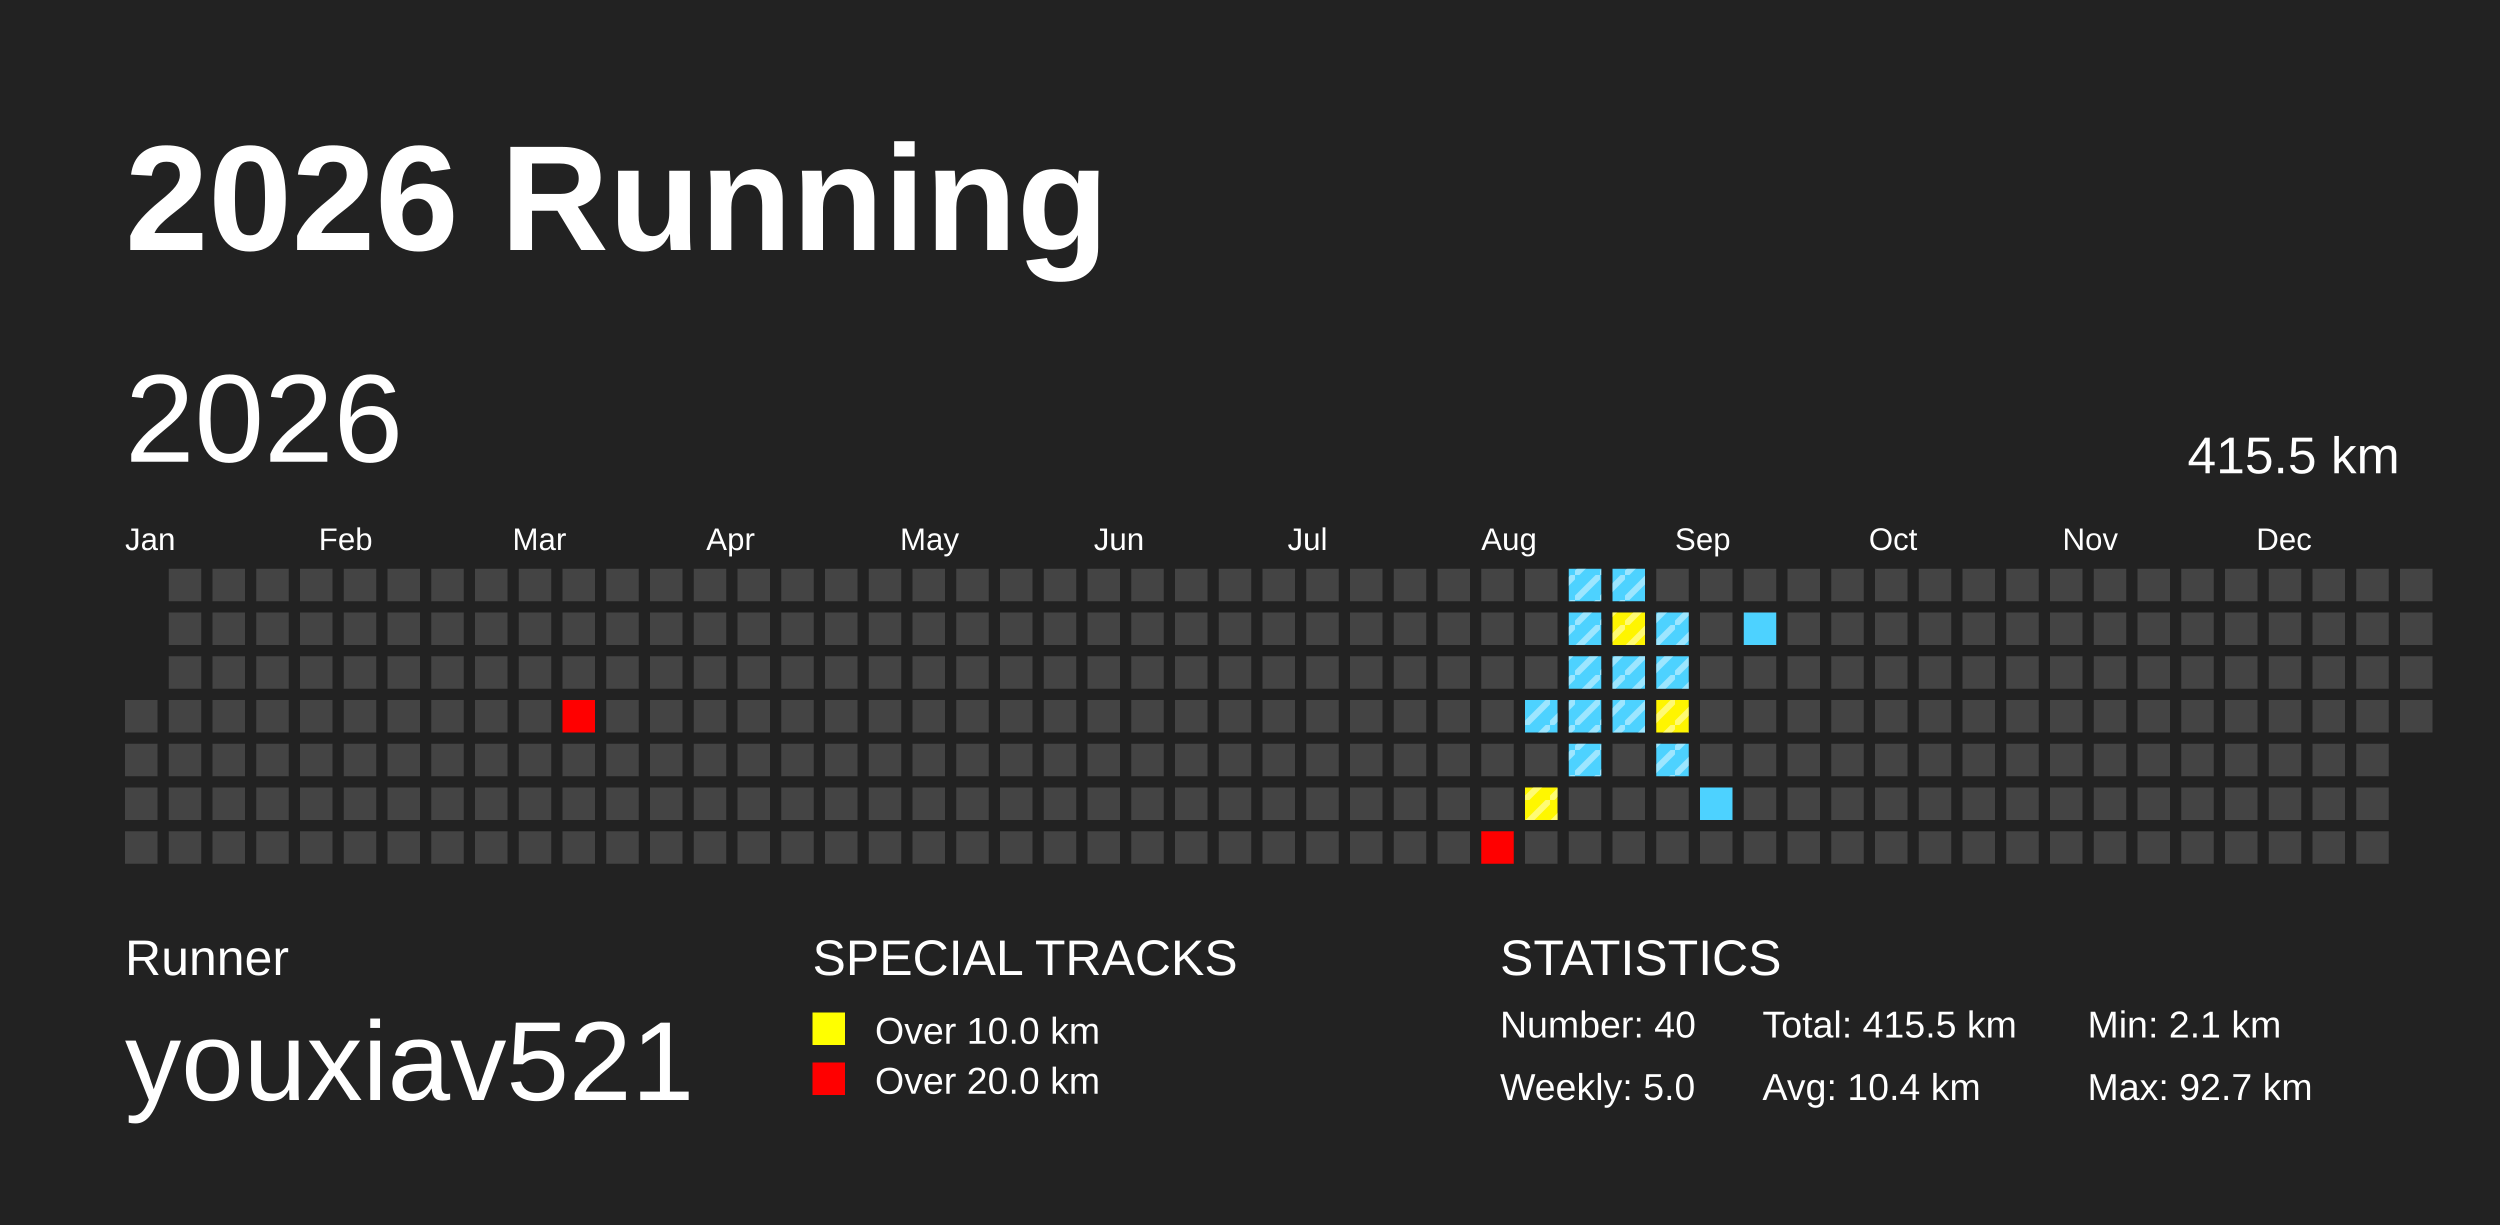
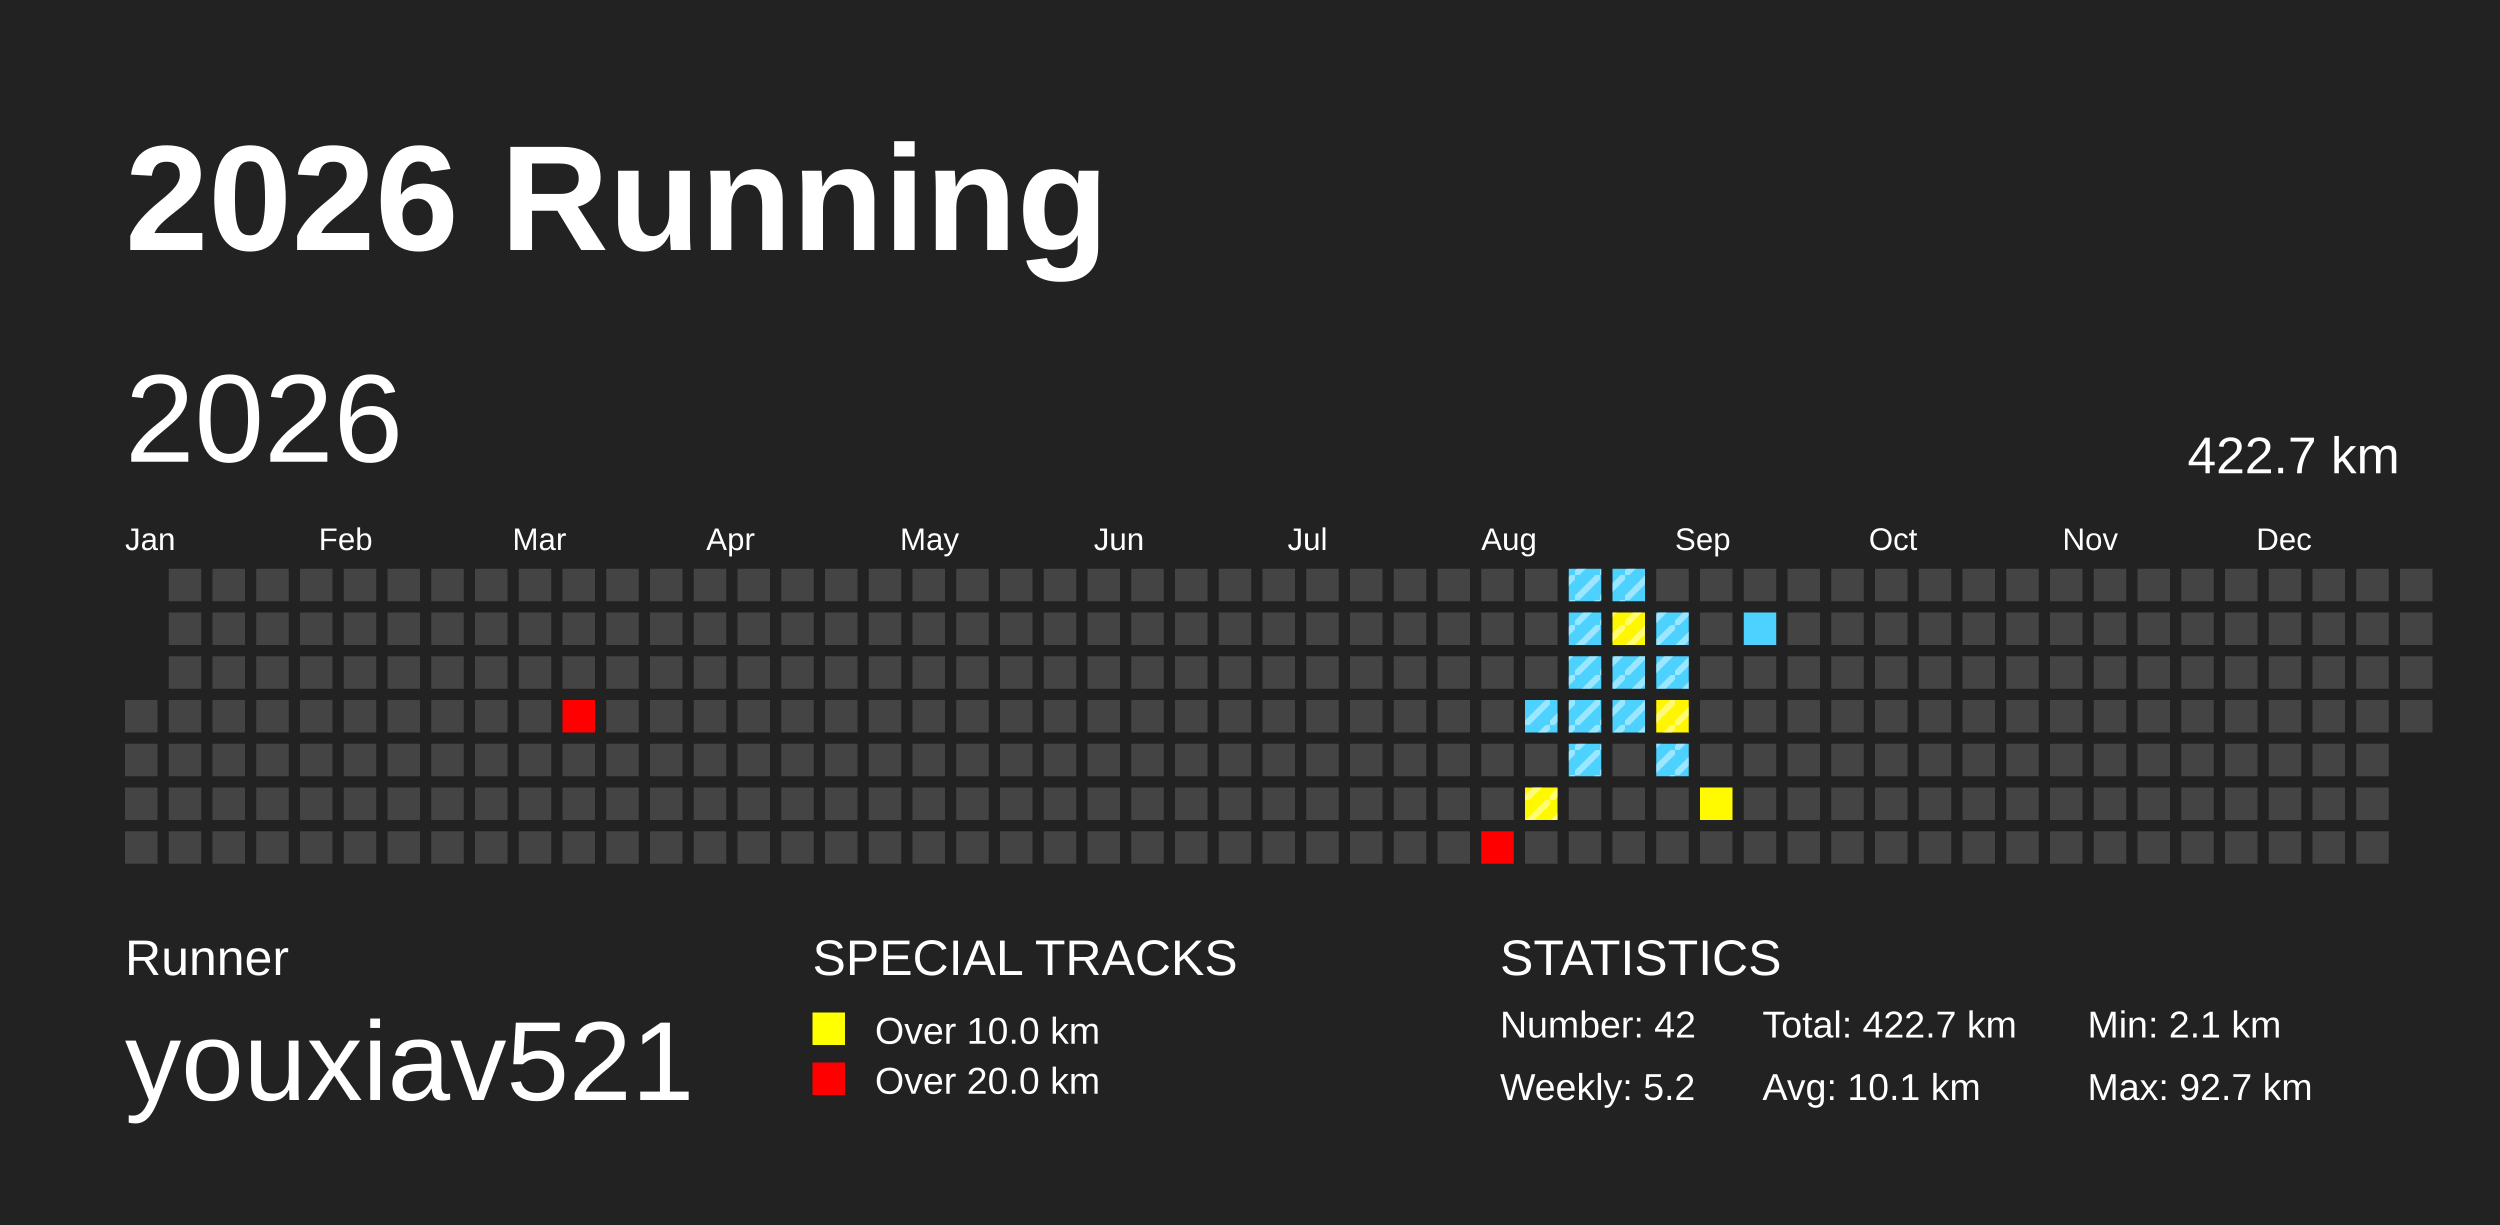
<svg xmlns="http://www.w3.org/2000/svg" baseProfile="full" height="98mm" version="1.1" viewBox="0,0,200,98" width="200mm">
  <defs>
    <pattern height="2" id="indoor-stripe" patternUnits="userSpaceOnUse" width="2">
      <line stroke="white" stroke-opacity="0.45" stroke-width="0.5" x1="0" x2="2" y1="2" y2="0" />
    </pattern>
  </defs>
  <rect fill="#222222" height="98" width="200" x="0" y="0" />
  <text fill="#FFFFFF" style="font-size:12px; font-family:Arial; font-weight:bold;" x="10" y="20">2026 Running</text>
  <text fill="#FFFFFF" style="font-size:4px; font-family:Arial" x="10" y="78">Runner</text>
  <text fill="#FFFFFF" style="font-size:9px; font-family:Arial" x="10" y="88">youxiav521</text>
  <text fill="#FFFFFF" style="font-size:4px; font-family:Arial" x="65" y="78">SPECIAL TRACKS</text>
  <rect fill="yellow" height="2.6" width="2.6" x="65" y="81" />
  <text fill="#FFFFFF" style="font-size:3px; font-family:Arial" x="70" y="83.5">Over 10.0 km</text>
  <rect fill="red" height="2.6" width="2.6" x="65" y="85" />
  <text fill="#FFFFFF" style="font-size:3px; font-family:Arial" x="70" y="87.5">Over 20.0 km</text>
  <text fill="#FFFFFF" style="font-size:4px; font-family:Arial" x="120" y="78">STATISTICS</text>
-   <text fill="#FFFFFF" style="font-size:3px; font-family:Arial" x="120" y="83">Number: 40</text>
-   <text fill="#FFFFFF" style="font-size:3px; font-family:Arial" x="120" y="88">Weekly: 5.0</text>
-   <text fill="#FFFFFF" style="font-size:3px; font-family:Arial" x="141" y="83">Total: 415.5 km</text>
-   <text fill="#FFFFFF" style="font-size:3px; font-family:Arial" x="141" y="88">Avg: 10.4 km</text>
+   <text fill="#FFFFFF" style="font-size:3px; font-family:Arial" x="120" y="83">Number: 42</text>
+   <text fill="#FFFFFF" style="font-size:3px; font-family:Arial" x="120" y="88">Weekly: 5.2</text>
+   <text fill="#FFFFFF" style="font-size:3px; font-family:Arial" x="141" y="83">Total: 422.7 km</text>
+   <text fill="#FFFFFF" style="font-size:3px; font-family:Arial" x="141" y="88">Avg: 10.1 km</text>
  <text fill="#FFFFFF" style="font-size:3px; font-family:Arial" x="167" y="83">Min: 2.1 km</text>
  <text fill="#FFFFFF" style="font-size:3px; font-family:Arial" x="167" y="88">Max: 92.7 km</text>
  <text dominant-baseline="hanging" fill="#FFFFFF" style="font-size:10.0px; font-family:Arial;" x="10" y="30">2026</text>
-   <text dominant-baseline="hanging" fill="#FFFFFF" style="font-size:4.125px; font-family:Arial;" x="175" y="35">415.5 km</text>
+   <text dominant-baseline="hanging" fill="#FFFFFF" style="font-size:4.125px; font-family:Arial;" x="175" y="35">422.7 km</text>
  <text fill="#FFFFFF" style="font-size:2.5px; font-family:Arial" x="10.0" y="44">Jan</text>
  <text fill="#FFFFFF" style="font-size:2.5px; font-family:Arial" x="25.5" y="44">Feb</text>
  <text fill="#FFFFFF" style="font-size:2.5px; font-family:Arial" x="41.0" y="44">Mar</text>
  <text fill="#FFFFFF" style="font-size:2.5px; font-family:Arial" x="56.5" y="44">Apr</text>
  <text fill="#FFFFFF" style="font-size:2.5px; font-family:Arial" x="72.0" y="44">May</text>
  <text fill="#FFFFFF" style="font-size:2.5px; font-family:Arial" x="87.5" y="44">Jun</text>
  <text fill="#FFFFFF" style="font-size:2.5px; font-family:Arial" x="103.0" y="44">Jul</text>
  <text fill="#FFFFFF" style="font-size:2.5px; font-family:Arial" x="118.5" y="44">Aug</text>
  <text fill="#FFFFFF" style="font-size:2.5px; font-family:Arial" x="134.0" y="44">Sep</text>
  <text fill="#FFFFFF" style="font-size:2.5px; font-family:Arial" x="149.5" y="44">Oct</text>
  <text fill="#FFFFFF" style="font-size:2.5px; font-family:Arial" x="165.0" y="44">Nov</text>
  <text fill="#FFFFFF" style="font-size:2.5px; font-family:Arial" x="180.5" y="44">Dec</text>
  <rect fill="#444444" height="2.6" width="2.6" x="10.0" y="56.0" />
  <rect fill="#444444" height="2.6" width="2.6" x="10.0" y="59.5" />
  <rect fill="#444444" height="2.6" width="2.6" x="10.0" y="63.0" />
  <rect fill="#444444" height="2.6" width="2.6" x="10.0" y="66.5" />
  <rect fill="#444444" height="2.6" width="2.6" x="13.5" y="45.5" />
  <rect fill="#444444" height="2.6" width="2.6" x="13.5" y="49.0" />
  <rect fill="#444444" height="2.6" width="2.6" x="13.5" y="52.5" />
  <rect fill="#444444" height="2.6" width="2.6" x="13.5" y="56.0" />
  <rect fill="#444444" height="2.6" width="2.6" x="13.5" y="59.5" />
  <rect fill="#444444" height="2.6" width="2.6" x="13.5" y="63.0" />
  <rect fill="#444444" height="2.6" width="2.6" x="13.5" y="66.5" />
  <rect fill="#444444" height="2.6" width="2.6" x="17.0" y="45.5" />
  <rect fill="#444444" height="2.6" width="2.6" x="17.0" y="49.0" />
  <rect fill="#444444" height="2.6" width="2.6" x="17.0" y="52.5" />
  <rect fill="#444444" height="2.6" width="2.6" x="17.0" y="56.0" />
  <rect fill="#444444" height="2.6" width="2.6" x="17.0" y="59.5" />
  <rect fill="#444444" height="2.6" width="2.6" x="17.0" y="63.0" />
  <rect fill="#444444" height="2.6" width="2.6" x="17.0" y="66.5" />
  <rect fill="#444444" height="2.6" width="2.6" x="20.5" y="45.5" />
  <rect fill="#444444" height="2.6" width="2.6" x="20.5" y="49.0" />
  <rect fill="#444444" height="2.6" width="2.6" x="20.5" y="52.5" />
  <rect fill="#444444" height="2.6" width="2.6" x="20.5" y="56.0" />
  <rect fill="#444444" height="2.6" width="2.6" x="20.5" y="59.5" />
  <rect fill="#444444" height="2.6" width="2.6" x="20.5" y="63.0" />
  <rect fill="#444444" height="2.6" width="2.6" x="20.5" y="66.5" />
  <rect fill="#444444" height="2.6" width="2.6" x="24.0" y="45.5" />
  <rect fill="#444444" height="2.6" width="2.6" x="24.0" y="49.0" />
  <rect fill="#444444" height="2.6" width="2.6" x="24.0" y="52.5" />
  <rect fill="#444444" height="2.6" width="2.6" x="24.0" y="56.0" />
  <rect fill="#444444" height="2.6" width="2.6" x="24.0" y="59.5" />
  <rect fill="#444444" height="2.6" width="2.6" x="24.0" y="63.0" />
  <rect fill="#444444" height="2.6" width="2.6" x="24.0" y="66.5" />
  <rect fill="#444444" height="2.6" width="2.6" x="27.5" y="45.5" />
  <rect fill="#444444" height="2.6" width="2.6" x="27.5" y="49.0" />
  <rect fill="#444444" height="2.6" width="2.6" x="27.5" y="52.5" />
  <rect fill="#444444" height="2.6" width="2.6" x="27.5" y="56.0" />
  <rect fill="#444444" height="2.6" width="2.6" x="27.5" y="59.5" />
  <rect fill="#444444" height="2.6" width="2.6" x="27.5" y="63.0" />
  <rect fill="#444444" height="2.6" width="2.6" x="27.5" y="66.5" />
  <rect fill="#444444" height="2.6" width="2.6" x="31.0" y="45.5" />
  <rect fill="#444444" height="2.6" width="2.6" x="31.0" y="49.0" />
  <rect fill="#444444" height="2.6" width="2.6" x="31.0" y="52.5" />
  <rect fill="#444444" height="2.6" width="2.6" x="31.0" y="56.0" />
  <rect fill="#444444" height="2.6" width="2.6" x="31.0" y="59.5" />
  <rect fill="#444444" height="2.6" width="2.6" x="31.0" y="63.0" />
  <rect fill="#444444" height="2.6" width="2.6" x="31.0" y="66.5" />
  <rect fill="#444444" height="2.6" width="2.6" x="34.5" y="45.5" />
  <rect fill="#444444" height="2.6" width="2.6" x="34.5" y="49.0" />
  <rect fill="#444444" height="2.6" width="2.6" x="34.5" y="52.5" />
  <rect fill="#444444" height="2.6" width="2.6" x="34.5" y="56.0" />
  <rect fill="#444444" height="2.6" width="2.6" x="34.5" y="59.5" />
  <rect fill="#444444" height="2.6" width="2.6" x="34.5" y="63.0" />
  <rect fill="#444444" height="2.6" width="2.6" x="34.5" y="66.5" />
  <rect fill="#444444" height="2.6" width="2.6" x="38.0" y="45.5" />
  <rect fill="#444444" height="2.6" width="2.6" x="38.0" y="49.0" />
  <rect fill="#444444" height="2.6" width="2.6" x="38.0" y="52.5" />
  <rect fill="#444444" height="2.6" width="2.6" x="38.0" y="56.0" />
  <rect fill="#444444" height="2.6" width="2.6" x="38.0" y="59.5" />
  <rect fill="#444444" height="2.6" width="2.6" x="38.0" y="63.0" />
  <rect fill="#444444" height="2.6" width="2.6" x="38.0" y="66.5" />
  <rect fill="#444444" height="2.6" width="2.6" x="41.5" y="45.5" />
  <rect fill="#444444" height="2.6" width="2.6" x="41.5" y="49.0" />
  <rect fill="#444444" height="2.6" width="2.6" x="41.5" y="52.5" />
  <rect fill="#444444" height="2.6" width="2.6" x="41.5" y="56.0" />
  <rect fill="#444444" height="2.6" width="2.6" x="41.5" y="59.5" />
  <rect fill="#444444" height="2.6" width="2.6" x="41.5" y="63.0" />
  <rect fill="#444444" height="2.6" width="2.6" x="41.5" y="66.5" />
  <rect fill="#444444" height="2.6" width="2.6" x="45.0" y="45.5" />
  <rect fill="#444444" height="2.6" width="2.6" x="45.0" y="49.0" />
  <rect fill="#444444" height="2.6" width="2.6" x="45.0" y="52.5" />
  <rect fill="red" height="2.6" width="2.6" x="45.0" y="56.0" />
  <rect fill="#444444" height="2.6" width="2.6" x="45.0" y="59.5" />
  <rect fill="#444444" height="2.6" width="2.6" x="45.0" y="63.0" />
  <rect fill="#444444" height="2.6" width="2.6" x="45.0" y="66.5" />
  <rect fill="#444444" height="2.6" width="2.6" x="48.5" y="45.5" />
  <rect fill="#444444" height="2.6" width="2.6" x="48.5" y="49.0" />
  <rect fill="#444444" height="2.6" width="2.6" x="48.5" y="52.5" />
  <rect fill="#444444" height="2.6" width="2.6" x="48.5" y="56.0" />
  <rect fill="#444444" height="2.6" width="2.6" x="48.5" y="59.5" />
  <rect fill="#444444" height="2.6" width="2.6" x="48.5" y="63.0" />
  <rect fill="#444444" height="2.6" width="2.6" x="48.5" y="66.5" />
  <rect fill="#444444" height="2.6" width="2.6" x="52.0" y="45.5" />
  <rect fill="#444444" height="2.6" width="2.6" x="52.0" y="49.0" />
  <rect fill="#444444" height="2.6" width="2.6" x="52.0" y="52.5" />
  <rect fill="#444444" height="2.6" width="2.6" x="52.0" y="56.0" />
  <rect fill="#444444" height="2.6" width="2.6" x="52.0" y="59.5" />
  <rect fill="#444444" height="2.6" width="2.6" x="52.0" y="63.0" />
  <rect fill="#444444" height="2.6" width="2.6" x="52.0" y="66.5" />
  <rect fill="#444444" height="2.6" width="2.6" x="55.5" y="45.5" />
  <rect fill="#444444" height="2.6" width="2.6" x="55.5" y="49.0" />
  <rect fill="#444444" height="2.6" width="2.6" x="55.5" y="52.5" />
  <rect fill="#444444" height="2.6" width="2.6" x="55.5" y="56.0" />
  <rect fill="#444444" height="2.6" width="2.6" x="55.5" y="59.5" />
  <rect fill="#444444" height="2.6" width="2.6" x="55.5" y="63.0" />
  <rect fill="#444444" height="2.6" width="2.6" x="55.5" y="66.5" />
  <rect fill="#444444" height="2.6" width="2.6" x="59.0" y="45.5" />
  <rect fill="#444444" height="2.6" width="2.6" x="59.0" y="49.0" />
  <rect fill="#444444" height="2.6" width="2.6" x="59.0" y="52.5" />
  <rect fill="#444444" height="2.6" width="2.6" x="59.0" y="56.0" />
  <rect fill="#444444" height="2.6" width="2.6" x="59.0" y="59.5" />
  <rect fill="#444444" height="2.6" width="2.6" x="59.0" y="63.0" />
  <rect fill="#444444" height="2.6" width="2.6" x="59.0" y="66.5" />
  <rect fill="#444444" height="2.6" width="2.6" x="62.5" y="45.5" />
  <rect fill="#444444" height="2.6" width="2.6" x="62.5" y="49.0" />
  <rect fill="#444444" height="2.6" width="2.6" x="62.5" y="52.5" />
  <rect fill="#444444" height="2.6" width="2.6" x="62.5" y="56.0" />
  <rect fill="#444444" height="2.6" width="2.6" x="62.5" y="59.5" />
  <rect fill="#444444" height="2.6" width="2.6" x="62.5" y="63.0" />
  <rect fill="#444444" height="2.6" width="2.6" x="62.5" y="66.5" />
  <rect fill="#444444" height="2.6" width="2.6" x="66.0" y="45.5" />
  <rect fill="#444444" height="2.6" width="2.6" x="66.0" y="49.0" />
  <rect fill="#444444" height="2.6" width="2.6" x="66.0" y="52.5" />
  <rect fill="#444444" height="2.6" width="2.6" x="66.0" y="56.0" />
  <rect fill="#444444" height="2.6" width="2.6" x="66.0" y="59.5" />
  <rect fill="#444444" height="2.6" width="2.6" x="66.0" y="63.0" />
  <rect fill="#444444" height="2.6" width="2.6" x="66.0" y="66.5" />
  <rect fill="#444444" height="2.6" width="2.6" x="69.5" y="45.5" />
  <rect fill="#444444" height="2.6" width="2.6" x="69.5" y="49.0" />
  <rect fill="#444444" height="2.6" width="2.6" x="69.5" y="52.5" />
  <rect fill="#444444" height="2.6" width="2.6" x="69.5" y="56.0" />
  <rect fill="#444444" height="2.6" width="2.6" x="69.5" y="59.5" />
  <rect fill="#444444" height="2.6" width="2.6" x="69.5" y="63.0" />
  <rect fill="#444444" height="2.6" width="2.6" x="69.5" y="66.5" />
  <rect fill="#444444" height="2.6" width="2.6" x="73.0" y="45.5" />
  <rect fill="#444444" height="2.6" width="2.6" x="73.0" y="49.0" />
  <rect fill="#444444" height="2.6" width="2.6" x="73.0" y="52.5" />
  <rect fill="#444444" height="2.6" width="2.6" x="73.0" y="56.0" />
  <rect fill="#444444" height="2.6" width="2.6" x="73.0" y="59.5" />
  <rect fill="#444444" height="2.6" width="2.6" x="73.0" y="63.0" />
  <rect fill="#444444" height="2.6" width="2.6" x="73.0" y="66.5" />
  <rect fill="#444444" height="2.6" width="2.6" x="76.5" y="45.5" />
  <rect fill="#444444" height="2.6" width="2.6" x="76.5" y="49.0" />
  <rect fill="#444444" height="2.6" width="2.6" x="76.5" y="52.5" />
  <rect fill="#444444" height="2.6" width="2.6" x="76.5" y="56.0" />
  <rect fill="#444444" height="2.6" width="2.6" x="76.5" y="59.5" />
  <rect fill="#444444" height="2.6" width="2.6" x="76.5" y="63.0" />
  <rect fill="#444444" height="2.6" width="2.6" x="76.5" y="66.5" />
  <rect fill="#444444" height="2.6" width="2.6" x="80.0" y="45.5" />
  <rect fill="#444444" height="2.6" width="2.6" x="80.0" y="49.0" />
  <rect fill="#444444" height="2.6" width="2.6" x="80.0" y="52.5" />
  <rect fill="#444444" height="2.6" width="2.6" x="80.0" y="56.0" />
  <rect fill="#444444" height="2.6" width="2.6" x="80.0" y="59.5" />
  <rect fill="#444444" height="2.6" width="2.6" x="80.0" y="63.0" />
  <rect fill="#444444" height="2.6" width="2.6" x="80.0" y="66.5" />
  <rect fill="#444444" height="2.6" width="2.6" x="83.5" y="45.5" />
  <rect fill="#444444" height="2.6" width="2.6" x="83.5" y="49.0" />
  <rect fill="#444444" height="2.6" width="2.6" x="83.5" y="52.5" />
  <rect fill="#444444" height="2.6" width="2.6" x="83.5" y="56.0" />
  <rect fill="#444444" height="2.6" width="2.6" x="83.5" y="59.5" />
  <rect fill="#444444" height="2.6" width="2.6" x="83.5" y="63.0" />
  <rect fill="#444444" height="2.6" width="2.6" x="83.5" y="66.5" />
  <rect fill="#444444" height="2.6" width="2.6" x="87.0" y="45.5" />
  <rect fill="#444444" height="2.6" width="2.6" x="87.0" y="49.0" />
  <rect fill="#444444" height="2.6" width="2.6" x="87.0" y="52.5" />
  <rect fill="#444444" height="2.6" width="2.6" x="87.0" y="56.0" />
  <rect fill="#444444" height="2.6" width="2.6" x="87.0" y="59.5" />
  <rect fill="#444444" height="2.6" width="2.6" x="87.0" y="63.0" />
  <rect fill="#444444" height="2.6" width="2.6" x="87.0" y="66.5" />
  <rect fill="#444444" height="2.6" width="2.6" x="90.5" y="45.5" />
  <rect fill="#444444" height="2.6" width="2.6" x="90.5" y="49.0" />
  <rect fill="#444444" height="2.6" width="2.6" x="90.5" y="52.5" />
  <rect fill="#444444" height="2.6" width="2.6" x="90.5" y="56.0" />
  <rect fill="#444444" height="2.6" width="2.6" x="90.5" y="59.5" />
  <rect fill="#444444" height="2.6" width="2.6" x="90.5" y="63.0" />
  <rect fill="#444444" height="2.6" width="2.6" x="90.5" y="66.5" />
  <rect fill="#444444" height="2.6" width="2.6" x="94.0" y="45.5" />
  <rect fill="#444444" height="2.6" width="2.6" x="94.0" y="49.0" />
  <rect fill="#444444" height="2.6" width="2.6" x="94.0" y="52.5" />
  <rect fill="#444444" height="2.6" width="2.6" x="94.0" y="56.0" />
  <rect fill="#444444" height="2.6" width="2.6" x="94.0" y="59.5" />
  <rect fill="#444444" height="2.6" width="2.6" x="94.0" y="63.0" />
  <rect fill="#444444" height="2.6" width="2.6" x="94.0" y="66.5" />
  <rect fill="#444444" height="2.6" width="2.6" x="97.5" y="45.5" />
  <rect fill="#444444" height="2.6" width="2.6" x="97.5" y="49.0" />
  <rect fill="#444444" height="2.6" width="2.6" x="97.5" y="52.5" />
  <rect fill="#444444" height="2.6" width="2.6" x="97.5" y="56.0" />
  <rect fill="#444444" height="2.6" width="2.6" x="97.5" y="59.5" />
  <rect fill="#444444" height="2.6" width="2.6" x="97.5" y="63.0" />
  <rect fill="#444444" height="2.6" width="2.6" x="97.5" y="66.5" />
  <rect fill="#444444" height="2.6" width="2.6" x="101.0" y="45.5" />
  <rect fill="#444444" height="2.6" width="2.6" x="101.0" y="49.0" />
  <rect fill="#444444" height="2.6" width="2.6" x="101.0" y="52.5" />
  <rect fill="#444444" height="2.6" width="2.6" x="101.0" y="56.0" />
  <rect fill="#444444" height="2.6" width="2.6" x="101.0" y="59.5" />
  <rect fill="#444444" height="2.6" width="2.6" x="101.0" y="63.0" />
  <rect fill="#444444" height="2.6" width="2.6" x="101.0" y="66.5" />
  <rect fill="#444444" height="2.6" width="2.6" x="104.5" y="45.5" />
  <rect fill="#444444" height="2.6" width="2.6" x="104.5" y="49.0" />
  <rect fill="#444444" height="2.6" width="2.6" x="104.5" y="52.5" />
  <rect fill="#444444" height="2.6" width="2.6" x="104.5" y="56.0" />
  <rect fill="#444444" height="2.6" width="2.6" x="104.5" y="59.5" />
  <rect fill="#444444" height="2.6" width="2.6" x="104.5" y="63.0" />
  <rect fill="#444444" height="2.6" width="2.6" x="104.5" y="66.5" />
  <rect fill="#444444" height="2.6" width="2.6" x="108.0" y="45.5" />
  <rect fill="#444444" height="2.6" width="2.6" x="108.0" y="49.0" />
  <rect fill="#444444" height="2.6" width="2.6" x="108.0" y="52.5" />
  <rect fill="#444444" height="2.6" width="2.6" x="108.0" y="56.0" />
  <rect fill="#444444" height="2.6" width="2.6" x="108.0" y="59.5" />
  <rect fill="#444444" height="2.6" width="2.6" x="108.0" y="63.0" />
  <rect fill="#444444" height="2.6" width="2.6" x="108.0" y="66.5" />
  <rect fill="#444444" height="2.6" width="2.6" x="111.5" y="45.5" />
  <rect fill="#444444" height="2.6" width="2.6" x="111.5" y="49.0" />
  <rect fill="#444444" height="2.6" width="2.6" x="111.5" y="52.5" />
  <rect fill="#444444" height="2.6" width="2.6" x="111.5" y="56.0" />
  <rect fill="#444444" height="2.6" width="2.6" x="111.5" y="59.5" />
  <rect fill="#444444" height="2.6" width="2.6" x="111.5" y="63.0" />
  <rect fill="#444444" height="2.6" width="2.6" x="111.5" y="66.5" />
  <rect fill="#444444" height="2.6" width="2.6" x="115.0" y="45.5" />
  <rect fill="#444444" height="2.6" width="2.6" x="115.0" y="49.0" />
  <rect fill="#444444" height="2.6" width="2.6" x="115.0" y="52.5" />
  <rect fill="#444444" height="2.6" width="2.6" x="115.0" y="56.0" />
  <rect fill="#444444" height="2.6" width="2.6" x="115.0" y="59.5" />
  <rect fill="#444444" height="2.6" width="2.6" x="115.0" y="63.0" />
  <rect fill="#444444" height="2.6" width="2.6" x="115.0" y="66.5" />
  <rect fill="#444444" height="2.6" width="2.6" x="118.5" y="45.5" />
  <rect fill="#444444" height="2.6" width="2.6" x="118.5" y="49.0" />
  <rect fill="#444444" height="2.6" width="2.6" x="118.5" y="52.5" />
  <rect fill="#444444" height="2.6" width="2.6" x="118.5" y="56.0" />
  <rect fill="#444444" height="2.6" width="2.6" x="118.5" y="59.5" />
  <rect fill="#444444" height="2.6" width="2.6" x="118.5" y="63.0" />
  <rect fill="red" height="2.6" width="2.6" x="118.5" y="66.5" />
  <rect fill="#444444" height="2.6" width="2.6" x="122.0" y="45.5" />
  <rect fill="#444444" height="2.6" width="2.6" x="122.0" y="49.0" />
  <rect fill="#444444" height="2.6" width="2.6" x="122.0" y="52.5" />
  <rect fill="#4dd2ff" height="2.6" width="2.6" x="122.0" y="56.0" />
  <rect fill="url(#indoor-stripe)" height="2.6" style="pointer-events: none;" width="2.6" x="122.0" y="56.0" />
  <rect fill="#444444" height="2.6" width="2.6" x="122.0" y="59.5" />
-   <rect fill="#fff700" height="2.6" width="2.6" x="122.0" y="63.0" />
+   <rect fill="#fff900" height="2.6" width="2.6" x="122.0" y="63.0" />
  <rect fill="url(#indoor-stripe)" height="2.6" style="pointer-events: none;" width="2.6" x="122.0" y="63.0" />
  <rect fill="#444444" height="2.6" width="2.6" x="122.0" y="66.5" />
  <rect fill="#4dd2ff" height="2.6" width="2.6" x="125.5" y="45.5" />
  <rect fill="url(#indoor-stripe)" height="2.6" style="pointer-events: none;" width="2.6" x="125.5" y="45.5" />
  <rect fill="#4dd2ff" height="2.6" width="2.6" x="125.5" y="49.0" />
  <rect fill="url(#indoor-stripe)" height="2.6" style="pointer-events: none;" width="2.6" x="125.5" y="49.0" />
  <rect fill="#4dd2ff" height="2.6" width="2.6" x="125.5" y="52.5" />
  <rect fill="url(#indoor-stripe)" height="2.6" style="pointer-events: none;" width="2.6" x="125.5" y="52.5" />
  <rect fill="#4dd2ff" height="2.6" width="2.6" x="125.5" y="56.0" />
  <rect fill="url(#indoor-stripe)" height="2.6" style="pointer-events: none;" width="2.6" x="125.5" y="56.0" />
  <rect fill="#4dd2ff" height="2.6" width="2.6" x="125.5" y="59.5" />
  <rect fill="url(#indoor-stripe)" height="2.6" style="pointer-events: none;" width="2.6" x="125.5" y="59.5" />
  <rect fill="#444444" height="2.6" width="2.6" x="125.5" y="63.0" />
  <rect fill="#444444" height="2.6" width="2.6" x="125.5" y="66.5" />
  <rect fill="#4dd2ff" height="2.6" width="2.6" x="129.0" y="45.5" />
  <rect fill="url(#indoor-stripe)" height="2.6" style="pointer-events: none;" width="2.6" x="129.0" y="45.5" />
-   <rect fill="#fff500" height="2.6" width="2.6" x="129.0" y="49.0" />
+   <rect fill="#fff700" height="2.6" width="2.6" x="129.0" y="49.0" />
  <rect fill="url(#indoor-stripe)" height="2.6" style="pointer-events: none;" width="2.6" x="129.0" y="49.0" />
  <rect fill="#4dd2ff" height="2.6" width="2.6" x="129.0" y="52.5" />
  <rect fill="url(#indoor-stripe)" height="2.6" style="pointer-events: none;" width="2.6" x="129.0" y="52.5" />
  <rect fill="#4dd2ff" height="2.6" width="2.6" x="129.0" y="56.0" />
  <rect fill="url(#indoor-stripe)" height="2.6" style="pointer-events: none;" width="2.6" x="129.0" y="56.0" />
  <rect fill="#444444" height="2.6" width="2.6" x="129.0" y="59.5" />
  <rect fill="#444444" height="2.6" width="2.6" x="129.0" y="63.0" />
  <rect fill="#444444" height="2.6" width="2.6" x="129.0" y="66.5" />
  <rect fill="#444444" height="2.6" width="2.6" x="132.5" y="45.5" />
  <rect fill="#4dd2ff" height="2.6" width="2.6" x="132.5" y="49.0" />
  <rect fill="url(#indoor-stripe)" height="2.6" style="pointer-events: none;" width="2.6" x="132.5" y="49.0" />
  <rect fill="#4dd2ff" height="2.6" width="2.6" x="132.5" y="52.5" />
  <rect fill="url(#indoor-stripe)" height="2.6" style="pointer-events: none;" width="2.6" x="132.5" y="52.5" />
-   <rect fill="#fff500" height="2.6" width="2.6" x="132.5" y="56.0" />
+   <rect fill="#fff600" height="2.6" width="2.6" x="132.5" y="56.0" />
  <rect fill="url(#indoor-stripe)" height="2.6" style="pointer-events: none;" width="2.6" x="132.5" y="56.0" />
  <rect fill="#4dd2ff" height="2.6" width="2.6" x="132.5" y="59.5" />
  <rect fill="url(#indoor-stripe)" height="2.6" style="pointer-events: none;" width="2.6" x="132.5" y="59.5" />
  <rect fill="#444444" height="2.6" width="2.6" x="132.5" y="63.0" />
  <rect fill="#444444" height="2.6" width="2.6" x="132.5" y="66.5" />
  <rect fill="#444444" height="2.6" width="2.6" x="136.0" y="45.5" />
  <rect fill="#444444" height="2.6" width="2.6" x="136.0" y="49.0" />
  <rect fill="#444444" height="2.6" width="2.6" x="136.0" y="52.5" />
  <rect fill="#444444" height="2.6" width="2.6" x="136.0" y="56.0" />
  <rect fill="#444444" height="2.6" width="2.6" x="136.0" y="59.5" />
-   <rect fill="#4dd2ff" height="2.6" width="2.6" x="136.0" y="63.0" />
+   <rect fill="#fffa00" height="2.6" width="2.6" x="136.0" y="63.0" />
  <rect fill="#444444" height="2.6" width="2.6" x="136.0" y="66.5" />
  <rect fill="#444444" height="2.6" width="2.6" x="139.5" y="45.5" />
  <rect fill="#4dd2ff" height="2.6" width="2.6" x="139.5" y="49.0" />
  <rect fill="#444444" height="2.6" width="2.6" x="139.5" y="52.5" />
  <rect fill="#444444" height="2.6" width="2.6" x="139.5" y="56.0" />
  <rect fill="#444444" height="2.6" width="2.6" x="139.5" y="59.5" />
  <rect fill="#444444" height="2.6" width="2.6" x="139.5" y="63.0" />
  <rect fill="#444444" height="2.6" width="2.6" x="139.5" y="66.5" />
  <rect fill="#444444" height="2.6" width="2.6" x="143.0" y="45.5" />
  <rect fill="#444444" height="2.6" width="2.6" x="143.0" y="49.0" />
  <rect fill="#444444" height="2.6" width="2.6" x="143.0" y="52.5" />
  <rect fill="#444444" height="2.6" width="2.6" x="143.0" y="56.0" />
  <rect fill="#444444" height="2.6" width="2.6" x="143.0" y="59.5" />
  <rect fill="#444444" height="2.6" width="2.6" x="143.0" y="63.0" />
  <rect fill="#444444" height="2.6" width="2.6" x="143.0" y="66.5" />
  <rect fill="#444444" height="2.6" width="2.6" x="146.5" y="45.5" />
  <rect fill="#444444" height="2.6" width="2.6" x="146.5" y="49.0" />
  <rect fill="#444444" height="2.6" width="2.6" x="146.5" y="52.5" />
  <rect fill="#444444" height="2.6" width="2.6" x="146.5" y="56.0" />
  <rect fill="#444444" height="2.6" width="2.6" x="146.5" y="59.5" />
  <rect fill="#444444" height="2.6" width="2.6" x="146.5" y="63.0" />
  <rect fill="#444444" height="2.6" width="2.6" x="146.5" y="66.5" />
  <rect fill="#444444" height="2.6" width="2.6" x="150.0" y="45.5" />
  <rect fill="#444444" height="2.6" width="2.6" x="150.0" y="49.0" />
  <rect fill="#444444" height="2.6" width="2.6" x="150.0" y="52.5" />
  <rect fill="#444444" height="2.6" width="2.6" x="150.0" y="56.0" />
  <rect fill="#444444" height="2.6" width="2.6" x="150.0" y="59.5" />
  <rect fill="#444444" height="2.6" width="2.6" x="150.0" y="63.0" />
  <rect fill="#444444" height="2.6" width="2.6" x="150.0" y="66.5" />
  <rect fill="#444444" height="2.6" width="2.6" x="153.5" y="45.5" />
  <rect fill="#444444" height="2.6" width="2.6" x="153.5" y="49.0" />
  <rect fill="#444444" height="2.6" width="2.6" x="153.5" y="52.5" />
  <rect fill="#444444" height="2.6" width="2.6" x="153.5" y="56.0" />
  <rect fill="#444444" height="2.6" width="2.6" x="153.5" y="59.5" />
  <rect fill="#444444" height="2.6" width="2.6" x="153.5" y="63.0" />
  <rect fill="#444444" height="2.6" width="2.6" x="153.5" y="66.5" />
  <rect fill="#444444" height="2.6" width="2.6" x="157.0" y="45.5" />
  <rect fill="#444444" height="2.6" width="2.6" x="157.0" y="49.0" />
  <rect fill="#444444" height="2.6" width="2.6" x="157.0" y="52.5" />
  <rect fill="#444444" height="2.6" width="2.6" x="157.0" y="56.0" />
  <rect fill="#444444" height="2.6" width="2.6" x="157.0" y="59.5" />
  <rect fill="#444444" height="2.6" width="2.6" x="157.0" y="63.0" />
  <rect fill="#444444" height="2.6" width="2.6" x="157.0" y="66.5" />
  <rect fill="#444444" height="2.6" width="2.6" x="160.5" y="45.5" />
  <rect fill="#444444" height="2.6" width="2.6" x="160.5" y="49.0" />
  <rect fill="#444444" height="2.6" width="2.6" x="160.5" y="52.5" />
  <rect fill="#444444" height="2.6" width="2.6" x="160.5" y="56.0" />
  <rect fill="#444444" height="2.6" width="2.6" x="160.5" y="59.5" />
  <rect fill="#444444" height="2.6" width="2.6" x="160.5" y="63.0" />
  <rect fill="#444444" height="2.6" width="2.6" x="160.5" y="66.5" />
  <rect fill="#444444" height="2.6" width="2.6" x="164.0" y="45.5" />
  <rect fill="#444444" height="2.6" width="2.6" x="164.0" y="49.0" />
  <rect fill="#444444" height="2.6" width="2.6" x="164.0" y="52.5" />
  <rect fill="#444444" height="2.6" width="2.6" x="164.0" y="56.0" />
  <rect fill="#444444" height="2.6" width="2.6" x="164.0" y="59.5" />
  <rect fill="#444444" height="2.6" width="2.6" x="164.0" y="63.0" />
  <rect fill="#444444" height="2.6" width="2.6" x="164.0" y="66.5" />
  <rect fill="#444444" height="2.6" width="2.6" x="167.5" y="45.5" />
  <rect fill="#444444" height="2.6" width="2.6" x="167.5" y="49.0" />
  <rect fill="#444444" height="2.6" width="2.6" x="167.5" y="52.5" />
  <rect fill="#444444" height="2.6" width="2.6" x="167.5" y="56.0" />
  <rect fill="#444444" height="2.6" width="2.6" x="167.5" y="59.5" />
  <rect fill="#444444" height="2.6" width="2.6" x="167.5" y="63.0" />
  <rect fill="#444444" height="2.6" width="2.6" x="167.5" y="66.5" />
  <rect fill="#444444" height="2.6" width="2.6" x="171.0" y="45.5" />
  <rect fill="#444444" height="2.6" width="2.6" x="171.0" y="49.0" />
  <rect fill="#444444" height="2.6" width="2.6" x="171.0" y="52.5" />
  <rect fill="#444444" height="2.6" width="2.6" x="171.0" y="56.0" />
  <rect fill="#444444" height="2.6" width="2.6" x="171.0" y="59.5" />
  <rect fill="#444444" height="2.6" width="2.6" x="171.0" y="63.0" />
  <rect fill="#444444" height="2.6" width="2.6" x="171.0" y="66.5" />
  <rect fill="#444444" height="2.6" width="2.6" x="174.5" y="45.5" />
  <rect fill="#444444" height="2.6" width="2.6" x="174.5" y="49.0" />
  <rect fill="#444444" height="2.6" width="2.6" x="174.5" y="52.5" />
  <rect fill="#444444" height="2.6" width="2.6" x="174.5" y="56.0" />
  <rect fill="#444444" height="2.6" width="2.6" x="174.5" y="59.5" />
  <rect fill="#444444" height="2.6" width="2.6" x="174.5" y="63.0" />
  <rect fill="#444444" height="2.6" width="2.6" x="174.5" y="66.5" />
  <rect fill="#444444" height="2.6" width="2.6" x="178.0" y="45.5" />
  <rect fill="#444444" height="2.6" width="2.6" x="178.0" y="49.0" />
  <rect fill="#444444" height="2.6" width="2.6" x="178.0" y="52.5" />
  <rect fill="#444444" height="2.6" width="2.6" x="178.0" y="56.0" />
  <rect fill="#444444" height="2.6" width="2.6" x="178.0" y="59.5" />
  <rect fill="#444444" height="2.6" width="2.6" x="178.0" y="63.0" />
  <rect fill="#444444" height="2.6" width="2.6" x="178.0" y="66.5" />
  <rect fill="#444444" height="2.6" width="2.6" x="181.5" y="45.5" />
  <rect fill="#444444" height="2.6" width="2.6" x="181.5" y="49.0" />
  <rect fill="#444444" height="2.6" width="2.6" x="181.5" y="52.5" />
  <rect fill="#444444" height="2.6" width="2.6" x="181.5" y="56.0" />
  <rect fill="#444444" height="2.6" width="2.6" x="181.5" y="59.5" />
  <rect fill="#444444" height="2.6" width="2.6" x="181.5" y="63.0" />
  <rect fill="#444444" height="2.6" width="2.6" x="181.5" y="66.5" />
  <rect fill="#444444" height="2.6" width="2.6" x="185.0" y="45.5" />
  <rect fill="#444444" height="2.6" width="2.6" x="185.0" y="49.0" />
  <rect fill="#444444" height="2.6" width="2.6" x="185.0" y="52.5" />
  <rect fill="#444444" height="2.6" width="2.6" x="185.0" y="56.0" />
  <rect fill="#444444" height="2.6" width="2.6" x="185.0" y="59.5" />
  <rect fill="#444444" height="2.6" width="2.6" x="185.0" y="63.0" />
  <rect fill="#444444" height="2.6" width="2.6" x="185.0" y="66.5" />
  <rect fill="#444444" height="2.6" width="2.6" x="188.5" y="45.5" />
  <rect fill="#444444" height="2.6" width="2.6" x="188.5" y="49.0" />
  <rect fill="#444444" height="2.6" width="2.6" x="188.5" y="52.5" />
  <rect fill="#444444" height="2.6" width="2.6" x="188.5" y="56.0" />
  <rect fill="#444444" height="2.6" width="2.6" x="188.5" y="59.5" />
  <rect fill="#444444" height="2.6" width="2.6" x="188.5" y="63.0" />
  <rect fill="#444444" height="2.6" width="2.6" x="188.5" y="66.5" />
  <rect fill="#444444" height="2.6" width="2.6" x="192.0" y="45.5" />
  <rect fill="#444444" height="2.6" width="2.6" x="192.0" y="49.0" />
  <rect fill="#444444" height="2.6" width="2.6" x="192.0" y="52.5" />
  <rect fill="#444444" height="2.6" width="2.6" x="192.0" y="56.0" />
</svg>
